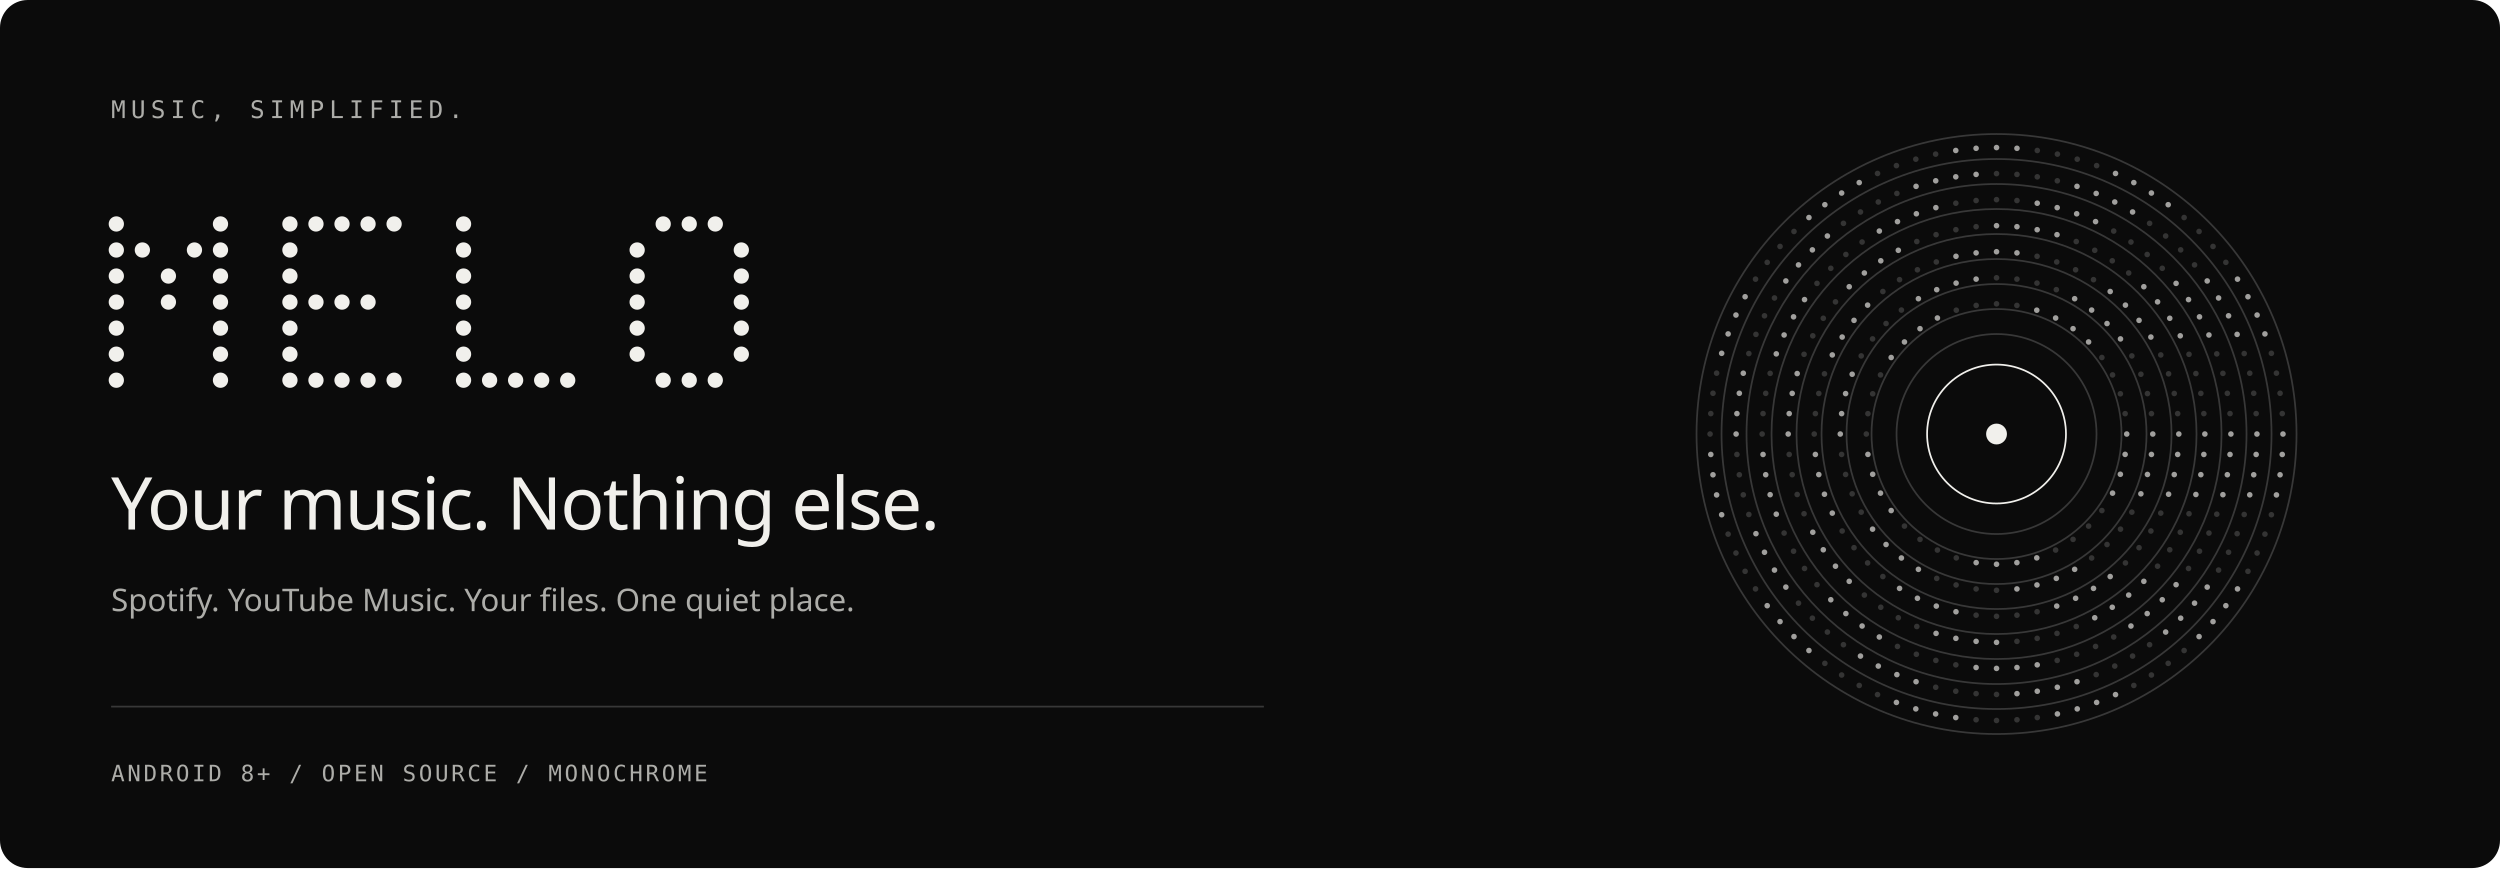
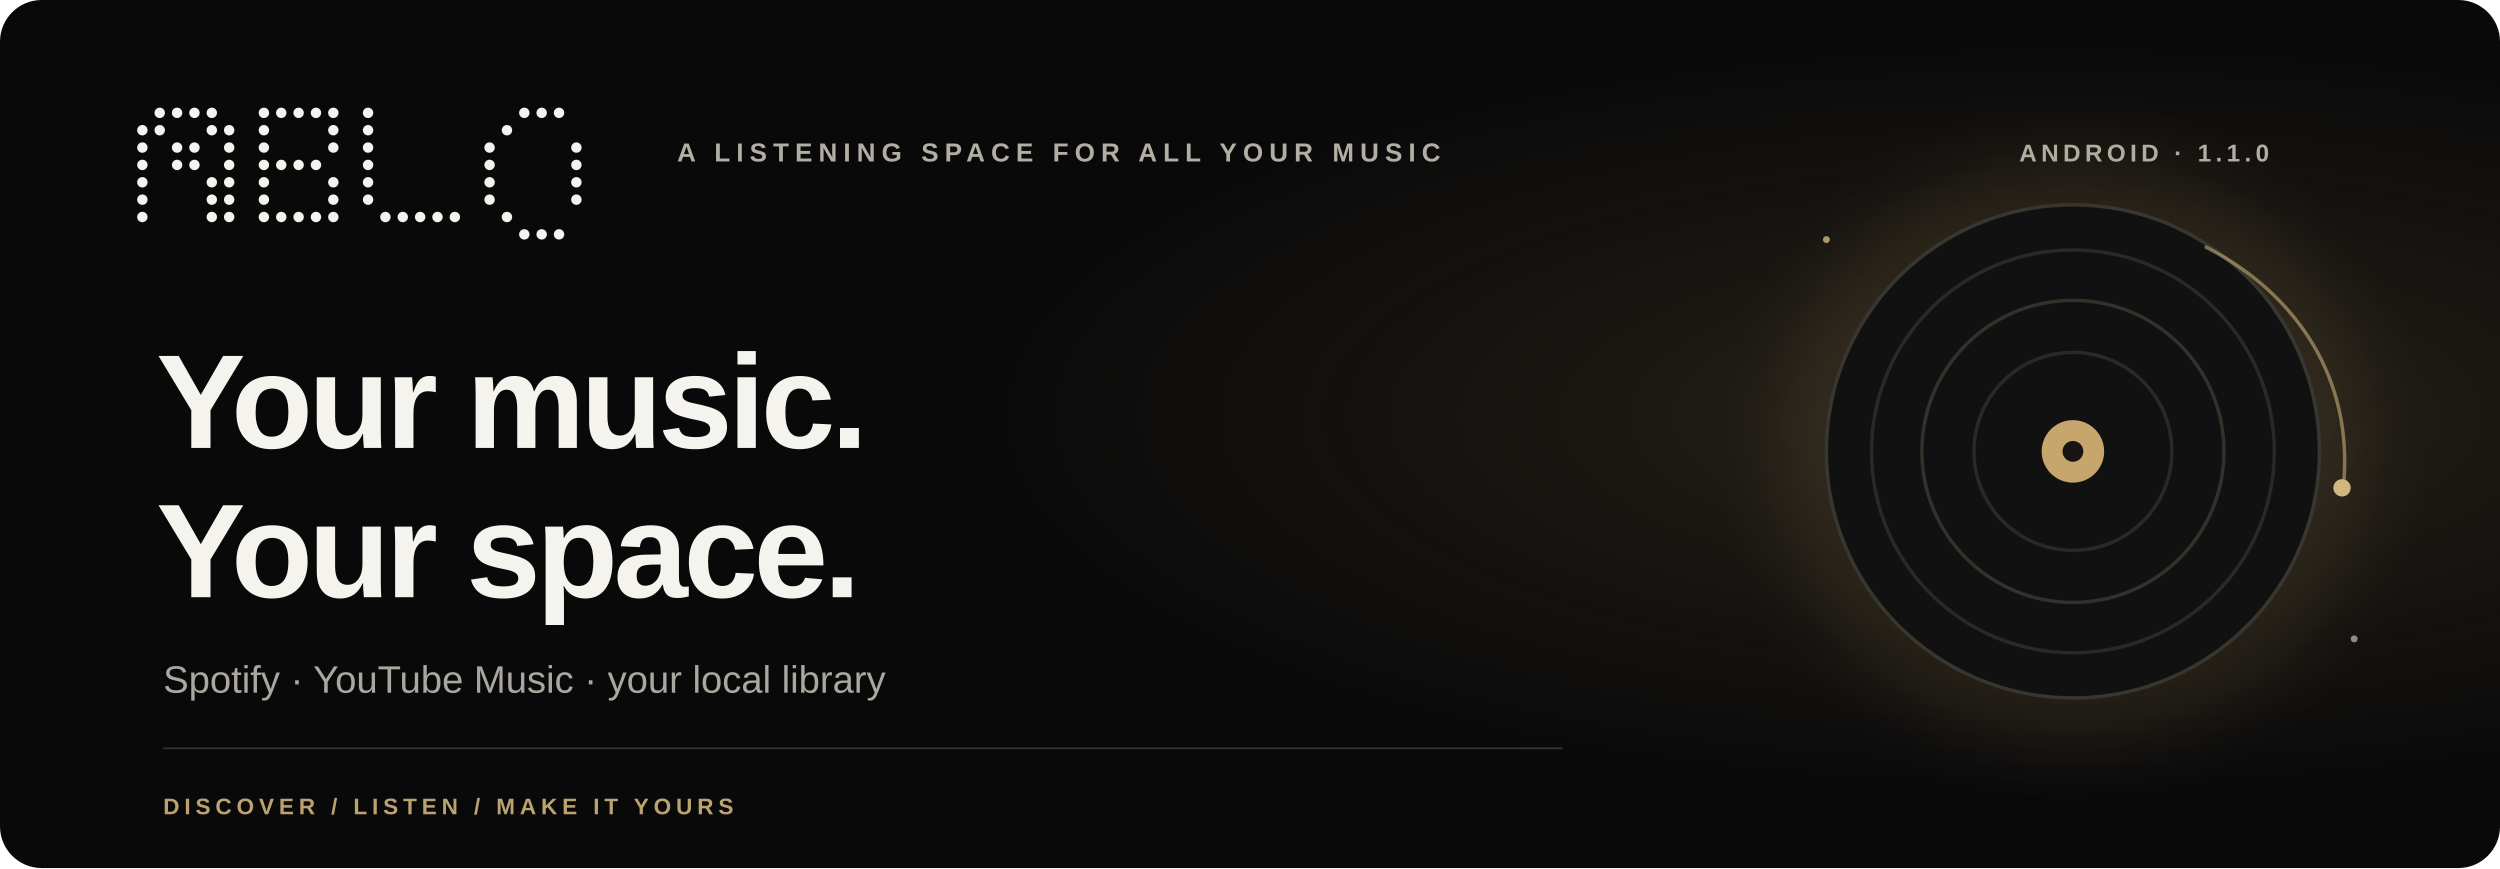
- <svg xmlns="http://www.w3.org/2000/svg" width="1440" height="500" viewBox="0 0 1440 500" role="img" aria-label="Melo. Your music. Nothing else.">
-   <rect width="1440" height="500" rx="16" fill="#0b0b0b" />
-   <text x="64" y="68" font-family="monospace" font-size="14" letter-spacing="3" fill="#adada9">MUSIC, SIMPLIFIED.</text>
-   <text x="64" y="305" font-family="sans-serif" font-size="42" font-weight="300" letter-spacing="-1" fill="#f1f0ec">Your music. Nothing else.</text>
-   <text x="64" y="352" font-family="sans-serif" font-size="18" fill="#adada9">Spotify. YouTube Music. Your files. One quiet place.</text>
-   <path d="M64 407H728" stroke="#383838" />
-   <text x="64" y="450" font-family="monospace" font-size="13" letter-spacing="1.5" fill="#adada9">ANDROID 8+   /   OPEN SOURCE   /   MONOCHROME</text>
-   <circle cx="1150" cy="250" r="57.6" fill="none" stroke="#383838" />
-   <circle cx="1150" cy="250" r="72.0" fill="none" stroke="#383838" />
-   <circle cx="1150" cy="250" r="86.4" fill="none" stroke="#383838" />
-   <circle cx="1150" cy="250" r="100.8" fill="none" stroke="#383838" />
-   <circle cx="1150" cy="250" r="115.2" fill="none" stroke="#383838" />
-   <circle cx="1150" cy="250" r="129.6" fill="none" stroke="#383838" />
-   <circle cx="1150" cy="250" r="144.0" fill="none" stroke="#383838" />
-   <circle cx="1150" cy="250" r="158.4" fill="none" stroke="#383838" />
-   <circle cx="1150" cy="250" r="172.8" fill="none" stroke="#383838" />
-   <circle cx="1225.00" cy="250.00" r="1.62" fill="#f1f0ec" opacity="0.65" />
-   <circle cx="1224.08" cy="261.73" r="1.62" fill="#f1f0ec" opacity="0.65" />
-   <circle cx="1221.33" cy="273.18" r="1.62" fill="#f1f0ec" opacity="0.65" />
-   <circle cx="1216.83" cy="284.05" r="1.62" fill="#f1f0ec" opacity="0.65" />
-   <circle cx="1210.68" cy="294.08" r="1.62" fill="#f1f0ec" opacity="0.18" />
-   <circle cx="1203.03" cy="303.03" r="1.62" fill="#f1f0ec" opacity="0.18" />
-   <circle cx="1194.08" cy="310.68" r="1.62" fill="#f1f0ec" opacity="0.18" />
-   <circle cx="1184.05" cy="316.83" r="1.62" fill="#f1f0ec" opacity="0.18" />
-   <circle cx="1173.18" cy="321.33" r="1.62" fill="#f1f0ec" opacity="0.65" />
-   <circle cx="1161.73" cy="324.08" r="1.62" fill="#f1f0ec" opacity="0.65" />
-   <circle cx="1150.00" cy="325.00" r="1.62" fill="#f1f0ec" opacity="0.65" />
-   <circle cx="1138.27" cy="324.08" r="1.62" fill="#f1f0ec" opacity="0.65" />
-   <circle cx="1126.82" cy="321.33" r="1.62" fill="#f1f0ec" opacity="0.18" />
-   <circle cx="1115.95" cy="316.83" r="1.62" fill="#f1f0ec" opacity="0.18" />
-   <circle cx="1105.92" cy="310.68" r="1.62" fill="#f1f0ec" opacity="0.18" />
-   <circle cx="1096.97" cy="303.03" r="1.62" fill="#f1f0ec" opacity="0.18" />
-   <circle cx="1089.32" cy="294.08" r="1.62" fill="#f1f0ec" opacity="0.65" />
-   <circle cx="1083.17" cy="284.05" r="1.62" fill="#f1f0ec" opacity="0.65" />
-   <circle cx="1078.67" cy="273.18" r="1.62" fill="#f1f0ec" opacity="0.65" />
-   <circle cx="1075.92" cy="261.73" r="1.62" fill="#f1f0ec" opacity="0.65" />
-   <circle cx="1075.00" cy="250.00" r="1.62" fill="#f1f0ec" opacity="0.18" />
-   <circle cx="1075.92" cy="238.27" r="1.62" fill="#f1f0ec" opacity="0.18" />
-   <circle cx="1078.67" cy="226.82" r="1.62" fill="#f1f0ec" opacity="0.18" />
-   <circle cx="1083.17" cy="215.95" r="1.62" fill="#f1f0ec" opacity="0.18" />
-   <circle cx="1089.32" cy="205.92" r="1.62" fill="#f1f0ec" opacity="0.65" />
-   <circle cx="1096.97" cy="196.97" r="1.62" fill="#f1f0ec" opacity="0.65" />
-   <circle cx="1105.92" cy="189.32" r="1.62" fill="#f1f0ec" opacity="0.65" />
-   <circle cx="1115.95" cy="183.17" r="1.62" fill="#f1f0ec" opacity="0.65" />
-   <circle cx="1126.82" cy="178.67" r="1.62" fill="#f1f0ec" opacity="0.18" />
-   <circle cx="1138.27" cy="175.92" r="1.62" fill="#f1f0ec" opacity="0.18" />
-   <circle cx="1150.00" cy="175.00" r="1.62" fill="#f1f0ec" opacity="0.18" />
-   <circle cx="1161.73" cy="175.92" r="1.62" fill="#f1f0ec" opacity="0.18" />
-   <circle cx="1173.18" cy="178.67" r="1.62" fill="#f1f0ec" opacity="0.65" />
-   <circle cx="1184.05" cy="183.17" r="1.62" fill="#f1f0ec" opacity="0.65" />
-   <circle cx="1194.08" cy="189.32" r="1.62" fill="#f1f0ec" opacity="0.65" />
-   <circle cx="1203.03" cy="196.97" r="1.62" fill="#f1f0ec" opacity="0.65" />
-   <circle cx="1210.68" cy="205.92" r="1.62" fill="#f1f0ec" opacity="0.18" />
-   <circle cx="1216.83" cy="215.95" r="1.62" fill="#f1f0ec" opacity="0.18" />
-   <circle cx="1221.33" cy="226.82" r="1.62" fill="#f1f0ec" opacity="0.18" />
-   <circle cx="1224.08" cy="238.27" r="1.62" fill="#f1f0ec" opacity="0.18" />
-   <circle cx="1240.00" cy="250.00" r="1.62" fill="#f1f0ec" opacity="0.65" />
-   <circle cx="1239.23" cy="261.75" r="1.62" fill="#f1f0ec" opacity="0.65" />
-   <circle cx="1236.93" cy="273.29" r="1.62" fill="#f1f0ec" opacity="0.65" />
-   <circle cx="1233.15" cy="284.44" r="1.62" fill="#f1f0ec" opacity="0.65" />
-   <circle cx="1227.94" cy="295.00" r="1.62" fill="#f1f0ec" opacity="0.18" />
-   <circle cx="1221.40" cy="304.79" r="1.62" fill="#f1f0ec" opacity="0.18" />
-   <circle cx="1213.64" cy="313.64" r="1.62" fill="#f1f0ec" opacity="0.18" />
-   <circle cx="1204.79" cy="321.40" r="1.62" fill="#f1f0ec" opacity="0.18" />
-   <circle cx="1195.00" cy="327.94" r="1.62" fill="#f1f0ec" opacity="0.65" />
-   <circle cx="1184.44" cy="333.15" r="1.62" fill="#f1f0ec" opacity="0.65" />
-   <circle cx="1173.29" cy="336.93" r="1.62" fill="#f1f0ec" opacity="0.65" />
-   <circle cx="1161.75" cy="339.23" r="1.62" fill="#f1f0ec" opacity="0.65" />
-   <circle cx="1150.00" cy="340.00" r="1.62" fill="#f1f0ec" opacity="0.18" />
-   <circle cx="1138.25" cy="339.23" r="1.62" fill="#f1f0ec" opacity="0.18" />
-   <circle cx="1126.71" cy="336.93" r="1.62" fill="#f1f0ec" opacity="0.18" />
-   <circle cx="1115.56" cy="333.15" r="1.62" fill="#f1f0ec" opacity="0.18" />
-   <circle cx="1105.00" cy="327.94" r="1.62" fill="#f1f0ec" opacity="0.65" />
-   <circle cx="1095.21" cy="321.40" r="1.62" fill="#f1f0ec" opacity="0.65" />
-   <circle cx="1086.36" cy="313.64" r="1.62" fill="#f1f0ec" opacity="0.65" />
-   <circle cx="1078.60" cy="304.79" r="1.62" fill="#f1f0ec" opacity="0.65" />
-   <circle cx="1072.06" cy="295.00" r="1.62" fill="#f1f0ec" opacity="0.18" />
-   <circle cx="1066.85" cy="284.44" r="1.62" fill="#f1f0ec" opacity="0.18" />
-   <circle cx="1063.07" cy="273.29" r="1.62" fill="#f1f0ec" opacity="0.18" />
-   <circle cx="1060.77" cy="261.75" r="1.62" fill="#f1f0ec" opacity="0.18" />
-   <circle cx="1060.00" cy="250.00" r="1.62" fill="#f1f0ec" opacity="0.65" />
-   <circle cx="1060.77" cy="238.25" r="1.62" fill="#f1f0ec" opacity="0.65" />
-   <circle cx="1063.07" cy="226.71" r="1.62" fill="#f1f0ec" opacity="0.65" />
-   <circle cx="1066.85" cy="215.56" r="1.62" fill="#f1f0ec" opacity="0.65" />
-   <circle cx="1072.06" cy="205.00" r="1.62" fill="#f1f0ec" opacity="0.18" />
-   <circle cx="1078.60" cy="195.21" r="1.62" fill="#f1f0ec" opacity="0.18" />
-   <circle cx="1086.36" cy="186.36" r="1.62" fill="#f1f0ec" opacity="0.18" />
-   <circle cx="1095.21" cy="178.60" r="1.62" fill="#f1f0ec" opacity="0.18" />
-   <circle cx="1105.00" cy="172.06" r="1.62" fill="#f1f0ec" opacity="0.65" />
-   <circle cx="1115.56" cy="166.85" r="1.62" fill="#f1f0ec" opacity="0.65" />
-   <circle cx="1126.71" cy="163.07" r="1.62" fill="#f1f0ec" opacity="0.65" />
-   <circle cx="1138.25" cy="160.77" r="1.62" fill="#f1f0ec" opacity="0.65" />
-   <circle cx="1150.00" cy="160.00" r="1.62" fill="#f1f0ec" opacity="0.18" />
-   <circle cx="1161.75" cy="160.77" r="1.62" fill="#f1f0ec" opacity="0.18" />
-   <circle cx="1173.29" cy="163.07" r="1.62" fill="#f1f0ec" opacity="0.18" />
-   <circle cx="1184.44" cy="166.85" r="1.62" fill="#f1f0ec" opacity="0.18" />
-   <circle cx="1195.00" cy="172.06" r="1.62" fill="#f1f0ec" opacity="0.65" />
-   <circle cx="1204.79" cy="178.60" r="1.62" fill="#f1f0ec" opacity="0.65" />
-   <circle cx="1213.64" cy="186.36" r="1.62" fill="#f1f0ec" opacity="0.65" />
-   <circle cx="1221.40" cy="195.21" r="1.62" fill="#f1f0ec" opacity="0.65" />
-   <circle cx="1227.94" cy="205.00" r="1.62" fill="#f1f0ec" opacity="0.18" />
-   <circle cx="1233.15" cy="215.56" r="1.62" fill="#f1f0ec" opacity="0.18" />
-   <circle cx="1236.93" cy="226.71" r="1.62" fill="#f1f0ec" opacity="0.18" />
-   <circle cx="1239.23" cy="238.25" r="1.62" fill="#f1f0ec" opacity="0.18" />
-   <circle cx="1255.00" cy="250.00" r="1.62" fill="#f1f0ec" opacity="0.65" />
-   <circle cx="1254.34" cy="261.76" r="1.62" fill="#f1f0ec" opacity="0.65" />
-   <circle cx="1252.37" cy="273.36" r="1.62" fill="#f1f0ec" opacity="0.65" />
-   <circle cx="1249.11" cy="284.68" r="1.62" fill="#f1f0ec" opacity="0.65" />
-   <circle cx="1244.60" cy="295.56" r="1.62" fill="#f1f0ec" opacity="0.18" />
-   <circle cx="1238.91" cy="305.86" r="1.62" fill="#f1f0ec" opacity="0.18" />
-   <circle cx="1232.09" cy="315.47" r="1.62" fill="#f1f0ec" opacity="0.18" />
-   <circle cx="1224.25" cy="324.25" r="1.62" fill="#f1f0ec" opacity="0.18" />
-   <circle cx="1215.47" cy="332.09" r="1.62" fill="#f1f0ec" opacity="0.65" />
-   <circle cx="1205.86" cy="338.91" r="1.62" fill="#f1f0ec" opacity="0.65" />
-   <circle cx="1195.56" cy="344.60" r="1.62" fill="#f1f0ec" opacity="0.65" />
-   <circle cx="1184.68" cy="349.11" r="1.62" fill="#f1f0ec" opacity="0.65" />
-   <circle cx="1173.36" cy="352.37" r="1.62" fill="#f1f0ec" opacity="0.18" />
-   <circle cx="1161.76" cy="354.34" r="1.62" fill="#f1f0ec" opacity="0.18" />
-   <circle cx="1150.00" cy="355.00" r="1.62" fill="#f1f0ec" opacity="0.18" />
-   <circle cx="1138.24" cy="354.34" r="1.62" fill="#f1f0ec" opacity="0.18" />
-   <circle cx="1126.64" cy="352.37" r="1.62" fill="#f1f0ec" opacity="0.65" />
-   <circle cx="1115.32" cy="349.11" r="1.62" fill="#f1f0ec" opacity="0.65" />
-   <circle cx="1104.44" cy="344.60" r="1.62" fill="#f1f0ec" opacity="0.65" />
-   <circle cx="1094.14" cy="338.91" r="1.62" fill="#f1f0ec" opacity="0.65" />
-   <circle cx="1084.53" cy="332.09" r="1.62" fill="#f1f0ec" opacity="0.18" />
-   <circle cx="1075.75" cy="324.25" r="1.62" fill="#f1f0ec" opacity="0.18" />
-   <circle cx="1067.91" cy="315.47" r="1.62" fill="#f1f0ec" opacity="0.18" />
-   <circle cx="1061.09" cy="305.86" r="1.62" fill="#f1f0ec" opacity="0.18" />
-   <circle cx="1055.40" cy="295.56" r="1.62" fill="#f1f0ec" opacity="0.65" />
-   <circle cx="1050.89" cy="284.68" r="1.62" fill="#f1f0ec" opacity="0.65" />
-   <circle cx="1047.63" cy="273.36" r="1.62" fill="#f1f0ec" opacity="0.65" />
-   <circle cx="1045.66" cy="261.76" r="1.62" fill="#f1f0ec" opacity="0.65" />
-   <circle cx="1045.00" cy="250.00" r="1.62" fill="#f1f0ec" opacity="0.18" />
-   <circle cx="1045.66" cy="238.24" r="1.62" fill="#f1f0ec" opacity="0.18" />
-   <circle cx="1047.63" cy="226.64" r="1.62" fill="#f1f0ec" opacity="0.18" />
-   <circle cx="1050.89" cy="215.32" r="1.62" fill="#f1f0ec" opacity="0.18" />
-   <circle cx="1055.40" cy="204.44" r="1.62" fill="#f1f0ec" opacity="0.65" />
-   <circle cx="1061.09" cy="194.14" r="1.62" fill="#f1f0ec" opacity="0.65" />
-   <circle cx="1067.91" cy="184.53" r="1.62" fill="#f1f0ec" opacity="0.65" />
-   <circle cx="1075.75" cy="175.75" r="1.62" fill="#f1f0ec" opacity="0.65" />
-   <circle cx="1084.53" cy="167.91" r="1.62" fill="#f1f0ec" opacity="0.18" />
-   <circle cx="1094.14" cy="161.09" r="1.62" fill="#f1f0ec" opacity="0.18" />
-   <circle cx="1104.44" cy="155.40" r="1.62" fill="#f1f0ec" opacity="0.18" />
-   <circle cx="1115.32" cy="150.89" r="1.62" fill="#f1f0ec" opacity="0.18" />
-   <circle cx="1126.64" cy="147.63" r="1.62" fill="#f1f0ec" opacity="0.65" />
-   <circle cx="1138.24" cy="145.66" r="1.62" fill="#f1f0ec" opacity="0.65" />
-   <circle cx="1150.00" cy="145.00" r="1.62" fill="#f1f0ec" opacity="0.65" />
-   <circle cx="1161.76" cy="145.66" r="1.62" fill="#f1f0ec" opacity="0.65" />
-   <circle cx="1173.36" cy="147.63" r="1.62" fill="#f1f0ec" opacity="0.18" />
-   <circle cx="1184.68" cy="150.89" r="1.62" fill="#f1f0ec" opacity="0.18" />
-   <circle cx="1195.56" cy="155.40" r="1.62" fill="#f1f0ec" opacity="0.18" />
-   <circle cx="1205.86" cy="161.09" r="1.62" fill="#f1f0ec" opacity="0.18" />
-   <circle cx="1215.47" cy="167.91" r="1.62" fill="#f1f0ec" opacity="0.65" />
-   <circle cx="1224.25" cy="175.75" r="1.62" fill="#f1f0ec" opacity="0.65" />
-   <circle cx="1232.09" cy="184.53" r="1.62" fill="#f1f0ec" opacity="0.65" />
-   <circle cx="1238.91" cy="194.14" r="1.62" fill="#f1f0ec" opacity="0.65" />
-   <circle cx="1244.60" cy="204.44" r="1.62" fill="#f1f0ec" opacity="0.18" />
-   <circle cx="1249.11" cy="215.32" r="1.62" fill="#f1f0ec" opacity="0.18" />
-   <circle cx="1252.37" cy="226.64" r="1.62" fill="#f1f0ec" opacity="0.18" />
-   <circle cx="1254.34" cy="238.24" r="1.62" fill="#f1f0ec" opacity="0.18" />
-   <circle cx="1270.00" cy="250.00" r="1.62" fill="#f1f0ec" opacity="0.65" />
-   <circle cx="1269.42" cy="261.76" r="1.62" fill="#f1f0ec" opacity="0.65" />
-   <circle cx="1267.69" cy="273.41" r="1.62" fill="#f1f0ec" opacity="0.65" />
-   <circle cx="1264.83" cy="284.83" r="1.62" fill="#f1f0ec" opacity="0.65" />
-   <circle cx="1260.87" cy="295.92" r="1.62" fill="#f1f0ec" opacity="0.18" />
-   <circle cx="1255.83" cy="306.57" r="1.62" fill="#f1f0ec" opacity="0.18" />
-   <circle cx="1249.78" cy="316.67" r="1.62" fill="#f1f0ec" opacity="0.18" />
-   <circle cx="1242.76" cy="326.13" r="1.62" fill="#f1f0ec" opacity="0.18" />
-   <circle cx="1234.85" cy="334.85" r="1.62" fill="#f1f0ec" opacity="0.65" />
-   <circle cx="1226.13" cy="342.76" r="1.62" fill="#f1f0ec" opacity="0.65" />
-   <circle cx="1216.67" cy="349.78" r="1.62" fill="#f1f0ec" opacity="0.65" />
-   <circle cx="1206.57" cy="355.83" r="1.62" fill="#f1f0ec" opacity="0.65" />
-   <circle cx="1195.92" cy="360.87" r="1.62" fill="#f1f0ec" opacity="0.18" />
-   <circle cx="1184.83" cy="364.83" r="1.62" fill="#f1f0ec" opacity="0.18" />
-   <circle cx="1173.41" cy="367.69" r="1.62" fill="#f1f0ec" opacity="0.18" />
-   <circle cx="1161.76" cy="369.42" r="1.62" fill="#f1f0ec" opacity="0.18" />
-   <circle cx="1150.00" cy="370.00" r="1.62" fill="#f1f0ec" opacity="0.65" />
-   <circle cx="1138.24" cy="369.42" r="1.62" fill="#f1f0ec" opacity="0.65" />
-   <circle cx="1126.59" cy="367.69" r="1.62" fill="#f1f0ec" opacity="0.65" />
-   <circle cx="1115.17" cy="364.83" r="1.62" fill="#f1f0ec" opacity="0.65" />
-   <circle cx="1104.08" cy="360.87" r="1.62" fill="#f1f0ec" opacity="0.18" />
-   <circle cx="1093.43" cy="355.83" r="1.62" fill="#f1f0ec" opacity="0.18" />
-   <circle cx="1083.33" cy="349.78" r="1.62" fill="#f1f0ec" opacity="0.18" />
-   <circle cx="1073.87" cy="342.76" r="1.62" fill="#f1f0ec" opacity="0.18" />
-   <circle cx="1065.15" cy="334.85" r="1.62" fill="#f1f0ec" opacity="0.65" />
-   <circle cx="1057.24" cy="326.13" r="1.62" fill="#f1f0ec" opacity="0.65" />
-   <circle cx="1050.22" cy="316.67" r="1.62" fill="#f1f0ec" opacity="0.65" />
-   <circle cx="1044.17" cy="306.57" r="1.62" fill="#f1f0ec" opacity="0.65" />
-   <circle cx="1039.13" cy="295.92" r="1.62" fill="#f1f0ec" opacity="0.18" />
-   <circle cx="1035.17" cy="284.83" r="1.62" fill="#f1f0ec" opacity="0.18" />
-   <circle cx="1032.31" cy="273.41" r="1.62" fill="#f1f0ec" opacity="0.18" />
-   <circle cx="1030.58" cy="261.76" r="1.62" fill="#f1f0ec" opacity="0.18" />
-   <circle cx="1030.00" cy="250.00" r="1.62" fill="#f1f0ec" opacity="0.65" />
-   <circle cx="1030.58" cy="238.24" r="1.62" fill="#f1f0ec" opacity="0.65" />
-   <circle cx="1032.31" cy="226.59" r="1.62" fill="#f1f0ec" opacity="0.65" />
-   <circle cx="1035.17" cy="215.17" r="1.62" fill="#f1f0ec" opacity="0.65" />
-   <circle cx="1039.13" cy="204.08" r="1.62" fill="#f1f0ec" opacity="0.18" />
-   <circle cx="1044.17" cy="193.43" r="1.62" fill="#f1f0ec" opacity="0.18" />
-   <circle cx="1050.22" cy="183.33" r="1.62" fill="#f1f0ec" opacity="0.18" />
-   <circle cx="1057.24" cy="173.87" r="1.62" fill="#f1f0ec" opacity="0.18" />
-   <circle cx="1065.15" cy="165.15" r="1.62" fill="#f1f0ec" opacity="0.65" />
-   <circle cx="1073.87" cy="157.24" r="1.62" fill="#f1f0ec" opacity="0.65" />
-   <circle cx="1083.33" cy="150.22" r="1.62" fill="#f1f0ec" opacity="0.65" />
-   <circle cx="1093.43" cy="144.17" r="1.62" fill="#f1f0ec" opacity="0.65" />
-   <circle cx="1104.08" cy="139.13" r="1.62" fill="#f1f0ec" opacity="0.18" />
-   <circle cx="1115.17" cy="135.17" r="1.62" fill="#f1f0ec" opacity="0.18" />
-   <circle cx="1126.59" cy="132.31" r="1.62" fill="#f1f0ec" opacity="0.18" />
-   <circle cx="1138.24" cy="130.58" r="1.62" fill="#f1f0ec" opacity="0.18" />
-   <circle cx="1150.00" cy="130.00" r="1.62" fill="#f1f0ec" opacity="0.65" />
-   <circle cx="1161.76" cy="130.58" r="1.62" fill="#f1f0ec" opacity="0.65" />
-   <circle cx="1173.41" cy="132.31" r="1.62" fill="#f1f0ec" opacity="0.65" />
-   <circle cx="1184.83" cy="135.17" r="1.62" fill="#f1f0ec" opacity="0.65" />
-   <circle cx="1195.92" cy="139.13" r="1.62" fill="#f1f0ec" opacity="0.18" />
-   <circle cx="1206.57" cy="144.17" r="1.62" fill="#f1f0ec" opacity="0.18" />
-   <circle cx="1216.67" cy="150.22" r="1.62" fill="#f1f0ec" opacity="0.18" />
-   <circle cx="1226.13" cy="157.24" r="1.62" fill="#f1f0ec" opacity="0.18" />
-   <circle cx="1234.85" cy="165.15" r="1.62" fill="#f1f0ec" opacity="0.65" />
-   <circle cx="1242.76" cy="173.87" r="1.62" fill="#f1f0ec" opacity="0.65" />
-   <circle cx="1249.78" cy="183.33" r="1.62" fill="#f1f0ec" opacity="0.65" />
-   <circle cx="1255.83" cy="193.43" r="1.62" fill="#f1f0ec" opacity="0.65" />
-   <circle cx="1260.87" cy="204.08" r="1.62" fill="#f1f0ec" opacity="0.18" />
-   <circle cx="1264.83" cy="215.17" r="1.62" fill="#f1f0ec" opacity="0.18" />
-   <circle cx="1267.69" cy="226.59" r="1.62" fill="#f1f0ec" opacity="0.18" />
-   <circle cx="1269.42" cy="238.24" r="1.62" fill="#f1f0ec" opacity="0.18" />
-   <circle cx="1285.00" cy="250.00" r="1.62" fill="#f1f0ec" opacity="0.65" />
-   <circle cx="1284.49" cy="261.77" r="1.62" fill="#f1f0ec" opacity="0.65" />
-   <circle cx="1282.95" cy="273.44" r="1.62" fill="#f1f0ec" opacity="0.65" />
-   <circle cx="1280.40" cy="284.94" r="1.62" fill="#f1f0ec" opacity="0.65" />
-   <circle cx="1276.86" cy="296.17" r="1.62" fill="#f1f0ec" opacity="0.18" />
-   <circle cx="1272.35" cy="307.05" r="1.62" fill="#f1f0ec" opacity="0.18" />
-   <circle cx="1266.91" cy="317.50" r="1.62" fill="#f1f0ec" opacity="0.18" />
-   <circle cx="1260.59" cy="327.43" r="1.62" fill="#f1f0ec" opacity="0.18" />
-   <circle cx="1253.42" cy="336.78" r="1.62" fill="#f1f0ec" opacity="0.65" />
-   <circle cx="1245.46" cy="345.46" r="1.62" fill="#f1f0ec" opacity="0.65" />
-   <circle cx="1236.78" cy="353.42" r="1.62" fill="#f1f0ec" opacity="0.65" />
-   <circle cx="1227.43" cy="360.59" r="1.62" fill="#f1f0ec" opacity="0.65" />
-   <circle cx="1217.50" cy="366.91" r="1.62" fill="#f1f0ec" opacity="0.18" />
-   <circle cx="1207.05" cy="372.35" r="1.62" fill="#f1f0ec" opacity="0.18" />
-   <circle cx="1196.17" cy="376.86" r="1.62" fill="#f1f0ec" opacity="0.18" />
-   <circle cx="1184.94" cy="380.40" r="1.62" fill="#f1f0ec" opacity="0.18" />
-   <circle cx="1173.44" cy="382.95" r="1.62" fill="#f1f0ec" opacity="0.65" />
-   <circle cx="1161.77" cy="384.49" r="1.62" fill="#f1f0ec" opacity="0.65" />
-   <circle cx="1150.00" cy="385.00" r="1.62" fill="#f1f0ec" opacity="0.65" />
-   <circle cx="1138.23" cy="384.49" r="1.62" fill="#f1f0ec" opacity="0.65" />
-   <circle cx="1126.56" cy="382.95" r="1.62" fill="#f1f0ec" opacity="0.18" />
-   <circle cx="1115.06" cy="380.40" r="1.62" fill="#f1f0ec" opacity="0.18" />
-   <circle cx="1103.83" cy="376.86" r="1.62" fill="#f1f0ec" opacity="0.18" />
-   <circle cx="1092.95" cy="372.35" r="1.62" fill="#f1f0ec" opacity="0.18" />
-   <circle cx="1082.50" cy="366.91" r="1.62" fill="#f1f0ec" opacity="0.65" />
-   <circle cx="1072.57" cy="360.59" r="1.62" fill="#f1f0ec" opacity="0.65" />
-   <circle cx="1063.22" cy="353.42" r="1.62" fill="#f1f0ec" opacity="0.65" />
-   <circle cx="1054.54" cy="345.46" r="1.62" fill="#f1f0ec" opacity="0.65" />
-   <circle cx="1046.58" cy="336.78" r="1.62" fill="#f1f0ec" opacity="0.18" />
-   <circle cx="1039.41" cy="327.43" r="1.62" fill="#f1f0ec" opacity="0.18" />
-   <circle cx="1033.09" cy="317.50" r="1.62" fill="#f1f0ec" opacity="0.18" />
-   <circle cx="1027.65" cy="307.05" r="1.62" fill="#f1f0ec" opacity="0.18" />
-   <circle cx="1023.14" cy="296.17" r="1.62" fill="#f1f0ec" opacity="0.65" />
-   <circle cx="1019.60" cy="284.94" r="1.62" fill="#f1f0ec" opacity="0.65" />
-   <circle cx="1017.05" cy="273.44" r="1.62" fill="#f1f0ec" opacity="0.65" />
-   <circle cx="1015.51" cy="261.77" r="1.62" fill="#f1f0ec" opacity="0.65" />
-   <circle cx="1015.00" cy="250.00" r="1.62" fill="#f1f0ec" opacity="0.18" />
-   <circle cx="1015.51" cy="238.23" r="1.62" fill="#f1f0ec" opacity="0.18" />
-   <circle cx="1017.05" cy="226.56" r="1.62" fill="#f1f0ec" opacity="0.18" />
-   <circle cx="1019.60" cy="215.06" r="1.62" fill="#f1f0ec" opacity="0.18" />
-   <circle cx="1023.14" cy="203.83" r="1.62" fill="#f1f0ec" opacity="0.65" />
-   <circle cx="1027.65" cy="192.95" r="1.62" fill="#f1f0ec" opacity="0.65" />
-   <circle cx="1033.09" cy="182.50" r="1.62" fill="#f1f0ec" opacity="0.65" />
-   <circle cx="1039.41" cy="172.57" r="1.62" fill="#f1f0ec" opacity="0.65" />
-   <circle cx="1046.58" cy="163.22" r="1.62" fill="#f1f0ec" opacity="0.18" />
-   <circle cx="1054.54" cy="154.54" r="1.62" fill="#f1f0ec" opacity="0.18" />
-   <circle cx="1063.22" cy="146.58" r="1.62" fill="#f1f0ec" opacity="0.18" />
-   <circle cx="1072.57" cy="139.41" r="1.62" fill="#f1f0ec" opacity="0.18" />
-   <circle cx="1082.50" cy="133.09" r="1.62" fill="#f1f0ec" opacity="0.65" />
-   <circle cx="1092.95" cy="127.65" r="1.62" fill="#f1f0ec" opacity="0.65" />
-   <circle cx="1103.83" cy="123.14" r="1.62" fill="#f1f0ec" opacity="0.65" />
-   <circle cx="1115.06" cy="119.60" r="1.62" fill="#f1f0ec" opacity="0.65" />
-   <circle cx="1126.56" cy="117.05" r="1.62" fill="#f1f0ec" opacity="0.18" />
-   <circle cx="1138.23" cy="115.51" r="1.62" fill="#f1f0ec" opacity="0.18" />
-   <circle cx="1150.00" cy="115.00" r="1.62" fill="#f1f0ec" opacity="0.18" />
-   <circle cx="1161.77" cy="115.51" r="1.62" fill="#f1f0ec" opacity="0.18" />
-   <circle cx="1173.44" cy="117.05" r="1.62" fill="#f1f0ec" opacity="0.65" />
-   <circle cx="1184.94" cy="119.60" r="1.62" fill="#f1f0ec" opacity="0.65" />
-   <circle cx="1196.17" cy="123.14" r="1.62" fill="#f1f0ec" opacity="0.65" />
-   <circle cx="1207.05" cy="127.65" r="1.62" fill="#f1f0ec" opacity="0.65" />
-   <circle cx="1217.50" cy="133.09" r="1.62" fill="#f1f0ec" opacity="0.18" />
-   <circle cx="1227.43" cy="139.41" r="1.62" fill="#f1f0ec" opacity="0.18" />
-   <circle cx="1236.78" cy="146.58" r="1.62" fill="#f1f0ec" opacity="0.18" />
-   <circle cx="1245.46" cy="154.54" r="1.62" fill="#f1f0ec" opacity="0.18" />
-   <circle cx="1253.42" cy="163.22" r="1.62" fill="#f1f0ec" opacity="0.65" />
-   <circle cx="1260.59" cy="172.57" r="1.62" fill="#f1f0ec" opacity="0.65" />
-   <circle cx="1266.91" cy="182.50" r="1.62" fill="#f1f0ec" opacity="0.65" />
-   <circle cx="1272.35" cy="192.95" r="1.62" fill="#f1f0ec" opacity="0.65" />
-   <circle cx="1276.86" cy="203.83" r="1.62" fill="#f1f0ec" opacity="0.18" />
-   <circle cx="1280.40" cy="215.06" r="1.62" fill="#f1f0ec" opacity="0.18" />
-   <circle cx="1282.95" cy="226.56" r="1.62" fill="#f1f0ec" opacity="0.18" />
-   <circle cx="1284.49" cy="238.23" r="1.62" fill="#f1f0ec" opacity="0.18" />
-   <circle cx="1300.00" cy="250.00" r="1.62" fill="#f1f0ec" opacity="0.65" />
-   <circle cx="1299.54" cy="261.77" r="1.62" fill="#f1f0ec" opacity="0.65" />
-   <circle cx="1298.15" cy="273.47" r="1.62" fill="#f1f0ec" opacity="0.65" />
-   <circle cx="1295.86" cy="285.02" r="1.62" fill="#f1f0ec" opacity="0.65" />
-   <circle cx="1292.66" cy="296.35" r="1.62" fill="#f1f0ec" opacity="0.18" />
-   <circle cx="1288.58" cy="307.40" r="1.62" fill="#f1f0ec" opacity="0.18" />
-   <circle cx="1283.65" cy="318.10" r="1.62" fill="#f1f0ec" opacity="0.18" />
-   <circle cx="1277.90" cy="328.37" r="1.62" fill="#f1f0ec" opacity="0.18" />
-   <circle cx="1271.35" cy="338.17" r="1.62" fill="#f1f0ec" opacity="0.65" />
-   <circle cx="1264.06" cy="347.42" r="1.62" fill="#f1f0ec" opacity="0.65" />
-   <circle cx="1256.07" cy="356.07" r="1.62" fill="#f1f0ec" opacity="0.65" />
-   <circle cx="1247.42" cy="364.06" r="1.62" fill="#f1f0ec" opacity="0.65" />
-   <circle cx="1238.17" cy="371.35" r="1.62" fill="#f1f0ec" opacity="0.18" />
-   <circle cx="1228.37" cy="377.90" r="1.62" fill="#f1f0ec" opacity="0.18" />
-   <circle cx="1218.10" cy="383.65" r="1.62" fill="#f1f0ec" opacity="0.18" />
-   <circle cx="1207.40" cy="388.58" r="1.62" fill="#f1f0ec" opacity="0.18" />
-   <circle cx="1196.35" cy="392.66" r="1.62" fill="#f1f0ec" opacity="0.65" />
-   <circle cx="1185.02" cy="395.86" r="1.62" fill="#f1f0ec" opacity="0.65" />
-   <circle cx="1173.47" cy="398.15" r="1.62" fill="#f1f0ec" opacity="0.65" />
-   <circle cx="1161.77" cy="399.54" r="1.62" fill="#f1f0ec" opacity="0.65" />
-   <circle cx="1150.00" cy="400.00" r="1.62" fill="#f1f0ec" opacity="0.18" />
-   <circle cx="1138.23" cy="399.54" r="1.62" fill="#f1f0ec" opacity="0.18" />
-   <circle cx="1126.53" cy="398.15" r="1.62" fill="#f1f0ec" opacity="0.18" />
-   <circle cx="1114.98" cy="395.86" r="1.62" fill="#f1f0ec" opacity="0.18" />
-   <circle cx="1103.65" cy="392.66" r="1.62" fill="#f1f0ec" opacity="0.65" />
-   <circle cx="1092.60" cy="388.58" r="1.62" fill="#f1f0ec" opacity="0.65" />
-   <circle cx="1081.90" cy="383.65" r="1.62" fill="#f1f0ec" opacity="0.65" />
-   <circle cx="1071.63" cy="377.90" r="1.62" fill="#f1f0ec" opacity="0.65" />
-   <circle cx="1061.83" cy="371.35" r="1.62" fill="#f1f0ec" opacity="0.18" />
-   <circle cx="1052.58" cy="364.06" r="1.62" fill="#f1f0ec" opacity="0.18" />
-   <circle cx="1043.93" cy="356.07" r="1.62" fill="#f1f0ec" opacity="0.18" />
-   <circle cx="1035.94" cy="347.42" r="1.62" fill="#f1f0ec" opacity="0.18" />
-   <circle cx="1028.65" cy="338.17" r="1.62" fill="#f1f0ec" opacity="0.65" />
-   <circle cx="1022.10" cy="328.37" r="1.62" fill="#f1f0ec" opacity="0.65" />
-   <circle cx="1016.35" cy="318.10" r="1.62" fill="#f1f0ec" opacity="0.65" />
-   <circle cx="1011.42" cy="307.40" r="1.62" fill="#f1f0ec" opacity="0.65" />
-   <circle cx="1007.34" cy="296.35" r="1.62" fill="#f1f0ec" opacity="0.18" />
-   <circle cx="1004.14" cy="285.02" r="1.62" fill="#f1f0ec" opacity="0.18" />
-   <circle cx="1001.85" cy="273.47" r="1.62" fill="#f1f0ec" opacity="0.18" />
-   <circle cx="1000.46" cy="261.77" r="1.62" fill="#f1f0ec" opacity="0.18" />
-   <circle cx="1000.00" cy="250.00" r="1.62" fill="#f1f0ec" opacity="0.65" />
-   <circle cx="1000.46" cy="238.23" r="1.62" fill="#f1f0ec" opacity="0.65" />
-   <circle cx="1001.85" cy="226.53" r="1.62" fill="#f1f0ec" opacity="0.65" />
-   <circle cx="1004.14" cy="214.98" r="1.62" fill="#f1f0ec" opacity="0.65" />
-   <circle cx="1007.34" cy="203.65" r="1.62" fill="#f1f0ec" opacity="0.18" />
-   <circle cx="1011.42" cy="192.60" r="1.62" fill="#f1f0ec" opacity="0.18" />
-   <circle cx="1016.35" cy="181.90" r="1.62" fill="#f1f0ec" opacity="0.18" />
-   <circle cx="1022.10" cy="171.63" r="1.62" fill="#f1f0ec" opacity="0.18" />
-   <circle cx="1028.65" cy="161.83" r="1.62" fill="#f1f0ec" opacity="0.65" />
-   <circle cx="1035.94" cy="152.58" r="1.62" fill="#f1f0ec" opacity="0.65" />
-   <circle cx="1043.93" cy="143.93" r="1.62" fill="#f1f0ec" opacity="0.65" />
-   <circle cx="1052.58" cy="135.94" r="1.62" fill="#f1f0ec" opacity="0.65" />
-   <circle cx="1061.83" cy="128.65" r="1.62" fill="#f1f0ec" opacity="0.18" />
-   <circle cx="1071.63" cy="122.10" r="1.62" fill="#f1f0ec" opacity="0.18" />
-   <circle cx="1081.90" cy="116.35" r="1.62" fill="#f1f0ec" opacity="0.18" />
-   <circle cx="1092.60" cy="111.42" r="1.62" fill="#f1f0ec" opacity="0.18" />
-   <circle cx="1103.65" cy="107.34" r="1.62" fill="#f1f0ec" opacity="0.65" />
-   <circle cx="1114.98" cy="104.14" r="1.62" fill="#f1f0ec" opacity="0.65" />
-   <circle cx="1126.53" cy="101.85" r="1.62" fill="#f1f0ec" opacity="0.65" />
-   <circle cx="1138.23" cy="100.46" r="1.62" fill="#f1f0ec" opacity="0.65" />
-   <circle cx="1150.00" cy="100.00" r="1.62" fill="#f1f0ec" opacity="0.18" />
-   <circle cx="1161.77" cy="100.46" r="1.62" fill="#f1f0ec" opacity="0.18" />
-   <circle cx="1173.47" cy="101.85" r="1.62" fill="#f1f0ec" opacity="0.18" />
-   <circle cx="1185.02" cy="104.14" r="1.62" fill="#f1f0ec" opacity="0.18" />
-   <circle cx="1196.35" cy="107.34" r="1.62" fill="#f1f0ec" opacity="0.65" />
-   <circle cx="1207.40" cy="111.42" r="1.62" fill="#f1f0ec" opacity="0.65" />
-   <circle cx="1218.10" cy="116.35" r="1.62" fill="#f1f0ec" opacity="0.65" />
-   <circle cx="1228.37" cy="122.10" r="1.62" fill="#f1f0ec" opacity="0.65" />
-   <circle cx="1238.17" cy="128.65" r="1.62" fill="#f1f0ec" opacity="0.18" />
-   <circle cx="1247.42" cy="135.94" r="1.62" fill="#f1f0ec" opacity="0.18" />
-   <circle cx="1256.07" cy="143.93" r="1.62" fill="#f1f0ec" opacity="0.18" />
-   <circle cx="1264.06" cy="152.58" r="1.62" fill="#f1f0ec" opacity="0.18" />
-   <circle cx="1271.35" cy="161.83" r="1.62" fill="#f1f0ec" opacity="0.65" />
-   <circle cx="1277.90" cy="171.63" r="1.62" fill="#f1f0ec" opacity="0.65" />
-   <circle cx="1283.65" cy="181.90" r="1.62" fill="#f1f0ec" opacity="0.65" />
-   <circle cx="1288.58" cy="192.60" r="1.62" fill="#f1f0ec" opacity="0.65" />
-   <circle cx="1292.66" cy="203.65" r="1.62" fill="#f1f0ec" opacity="0.18" />
-   <circle cx="1295.86" cy="214.98" r="1.62" fill="#f1f0ec" opacity="0.18" />
-   <circle cx="1298.15" cy="226.53" r="1.62" fill="#f1f0ec" opacity="0.18" />
-   <circle cx="1299.54" cy="238.23" r="1.62" fill="#f1f0ec" opacity="0.18" />
-   <circle cx="1315.00" cy="250.00" r="1.62" fill="#f1f0ec" opacity="0.65" />
-   <circle cx="1314.58" cy="261.77" r="1.62" fill="#f1f0ec" opacity="0.65" />
-   <circle cx="1313.32" cy="273.48" r="1.62" fill="#f1f0ec" opacity="0.65" />
-   <circle cx="1311.23" cy="285.07" r="1.62" fill="#f1f0ec" opacity="0.65" />
-   <circle cx="1308.32" cy="296.49" r="1.62" fill="#f1f0ec" opacity="0.18" />
-   <circle cx="1304.60" cy="307.66" r="1.62" fill="#f1f0ec" opacity="0.18" />
-   <circle cx="1300.09" cy="318.54" r="1.62" fill="#f1f0ec" opacity="0.18" />
-   <circle cx="1294.82" cy="329.08" r="1.62" fill="#f1f0ec" opacity="0.18" />
-   <circle cx="1288.81" cy="339.21" r="1.62" fill="#f1f0ec" opacity="0.65" />
-   <circle cx="1282.09" cy="348.88" r="1.62" fill="#f1f0ec" opacity="0.65" />
-   <circle cx="1274.70" cy="358.05" r="1.62" fill="#f1f0ec" opacity="0.65" />
-   <circle cx="1266.67" cy="366.67" r="1.62" fill="#f1f0ec" opacity="0.65" />
-   <circle cx="1258.05" cy="374.70" r="1.62" fill="#f1f0ec" opacity="0.18" />
-   <circle cx="1248.88" cy="382.09" r="1.62" fill="#f1f0ec" opacity="0.18" />
-   <circle cx="1239.21" cy="388.81" r="1.62" fill="#f1f0ec" opacity="0.18" />
-   <circle cx="1229.08" cy="394.82" r="1.62" fill="#f1f0ec" opacity="0.18" />
-   <circle cx="1218.54" cy="400.09" r="1.62" fill="#f1f0ec" opacity="0.65" />
-   <circle cx="1207.66" cy="404.60" r="1.62" fill="#f1f0ec" opacity="0.65" />
-   <circle cx="1196.49" cy="408.32" r="1.62" fill="#f1f0ec" opacity="0.65" />
-   <circle cx="1185.07" cy="411.23" r="1.62" fill="#f1f0ec" opacity="0.65" />
-   <circle cx="1173.48" cy="413.32" r="1.62" fill="#f1f0ec" opacity="0.18" />
-   <circle cx="1161.77" cy="414.58" r="1.62" fill="#f1f0ec" opacity="0.18" />
-   <circle cx="1150.00" cy="415.00" r="1.62" fill="#f1f0ec" opacity="0.18" />
-   <circle cx="1138.23" cy="414.58" r="1.62" fill="#f1f0ec" opacity="0.18" />
-   <circle cx="1126.52" cy="413.32" r="1.62" fill="#f1f0ec" opacity="0.65" />
-   <circle cx="1114.93" cy="411.23" r="1.62" fill="#f1f0ec" opacity="0.65" />
-   <circle cx="1103.51" cy="408.32" r="1.62" fill="#f1f0ec" opacity="0.65" />
-   <circle cx="1092.34" cy="404.60" r="1.62" fill="#f1f0ec" opacity="0.65" />
-   <circle cx="1081.46" cy="400.09" r="1.62" fill="#f1f0ec" opacity="0.18" />
-   <circle cx="1070.92" cy="394.82" r="1.62" fill="#f1f0ec" opacity="0.18" />
-   <circle cx="1060.79" cy="388.81" r="1.62" fill="#f1f0ec" opacity="0.18" />
-   <circle cx="1051.12" cy="382.09" r="1.62" fill="#f1f0ec" opacity="0.18" />
-   <circle cx="1041.95" cy="374.70" r="1.62" fill="#f1f0ec" opacity="0.65" />
-   <circle cx="1033.33" cy="366.67" r="1.62" fill="#f1f0ec" opacity="0.65" />
-   <circle cx="1025.30" cy="358.05" r="1.62" fill="#f1f0ec" opacity="0.65" />
-   <circle cx="1017.91" cy="348.88" r="1.62" fill="#f1f0ec" opacity="0.65" />
-   <circle cx="1011.19" cy="339.21" r="1.62" fill="#f1f0ec" opacity="0.18" />
-   <circle cx="1005.18" cy="329.08" r="1.62" fill="#f1f0ec" opacity="0.18" />
-   <circle cx="999.91" cy="318.54" r="1.62" fill="#f1f0ec" opacity="0.18" />
-   <circle cx="995.40" cy="307.66" r="1.62" fill="#f1f0ec" opacity="0.18" />
-   <circle cx="991.68" cy="296.49" r="1.62" fill="#f1f0ec" opacity="0.65" />
-   <circle cx="988.77" cy="285.07" r="1.62" fill="#f1f0ec" opacity="0.65" />
-   <circle cx="986.68" cy="273.48" r="1.62" fill="#f1f0ec" opacity="0.65" />
-   <circle cx="985.42" cy="261.77" r="1.62" fill="#f1f0ec" opacity="0.65" />
-   <circle cx="985.00" cy="250.00" r="1.62" fill="#f1f0ec" opacity="0.18" />
-   <circle cx="985.42" cy="238.23" r="1.62" fill="#f1f0ec" opacity="0.18" />
-   <circle cx="986.68" cy="226.52" r="1.62" fill="#f1f0ec" opacity="0.18" />
-   <circle cx="988.77" cy="214.93" r="1.62" fill="#f1f0ec" opacity="0.18" />
-   <circle cx="991.68" cy="203.51" r="1.62" fill="#f1f0ec" opacity="0.65" />
-   <circle cx="995.40" cy="192.34" r="1.62" fill="#f1f0ec" opacity="0.65" />
-   <circle cx="999.91" cy="181.46" r="1.62" fill="#f1f0ec" opacity="0.65" />
-   <circle cx="1005.18" cy="170.92" r="1.62" fill="#f1f0ec" opacity="0.65" />
-   <circle cx="1011.19" cy="160.79" r="1.62" fill="#f1f0ec" opacity="0.18" />
-   <circle cx="1017.91" cy="151.12" r="1.62" fill="#f1f0ec" opacity="0.18" />
-   <circle cx="1025.30" cy="141.95" r="1.62" fill="#f1f0ec" opacity="0.18" />
-   <circle cx="1033.33" cy="133.33" r="1.62" fill="#f1f0ec" opacity="0.18" />
-   <circle cx="1041.95" cy="125.30" r="1.62" fill="#f1f0ec" opacity="0.65" />
-   <circle cx="1051.12" cy="117.91" r="1.62" fill="#f1f0ec" opacity="0.65" />
-   <circle cx="1060.79" cy="111.19" r="1.62" fill="#f1f0ec" opacity="0.65" />
-   <circle cx="1070.92" cy="105.18" r="1.62" fill="#f1f0ec" opacity="0.65" />
-   <circle cx="1081.46" cy="99.91" r="1.62" fill="#f1f0ec" opacity="0.18" />
-   <circle cx="1092.34" cy="95.40" r="1.62" fill="#f1f0ec" opacity="0.18" />
-   <circle cx="1103.51" cy="91.68" r="1.62" fill="#f1f0ec" opacity="0.18" />
-   <circle cx="1114.93" cy="88.77" r="1.62" fill="#f1f0ec" opacity="0.18" />
-   <circle cx="1126.52" cy="86.68" r="1.62" fill="#f1f0ec" opacity="0.65" />
-   <circle cx="1138.23" cy="85.42" r="1.62" fill="#f1f0ec" opacity="0.65" />
-   <circle cx="1150.00" cy="85.00" r="1.62" fill="#f1f0ec" opacity="0.65" />
-   <circle cx="1161.77" cy="85.42" r="1.62" fill="#f1f0ec" opacity="0.65" />
-   <circle cx="1173.48" cy="86.68" r="1.62" fill="#f1f0ec" opacity="0.18" />
-   <circle cx="1185.07" cy="88.77" r="1.62" fill="#f1f0ec" opacity="0.18" />
-   <circle cx="1196.49" cy="91.68" r="1.62" fill="#f1f0ec" opacity="0.18" />
-   <circle cx="1207.66" cy="95.40" r="1.62" fill="#f1f0ec" opacity="0.18" />
-   <circle cx="1218.54" cy="99.91" r="1.62" fill="#f1f0ec" opacity="0.65" />
-   <circle cx="1229.08" cy="105.18" r="1.62" fill="#f1f0ec" opacity="0.65" />
-   <circle cx="1239.21" cy="111.19" r="1.62" fill="#f1f0ec" opacity="0.65" />
-   <circle cx="1248.88" cy="117.91" r="1.62" fill="#f1f0ec" opacity="0.65" />
-   <circle cx="1258.05" cy="125.30" r="1.62" fill="#f1f0ec" opacity="0.18" />
-   <circle cx="1266.67" cy="133.33" r="1.62" fill="#f1f0ec" opacity="0.18" />
-   <circle cx="1274.70" cy="141.95" r="1.62" fill="#f1f0ec" opacity="0.18" />
-   <circle cx="1282.09" cy="151.12" r="1.62" fill="#f1f0ec" opacity="0.18" />
-   <circle cx="1288.81" cy="160.79" r="1.62" fill="#f1f0ec" opacity="0.65" />
-   <circle cx="1294.82" cy="170.92" r="1.62" fill="#f1f0ec" opacity="0.65" />
-   <circle cx="1300.09" cy="181.46" r="1.62" fill="#f1f0ec" opacity="0.65" />
-   <circle cx="1304.60" cy="192.34" r="1.62" fill="#f1f0ec" opacity="0.65" />
-   <circle cx="1308.32" cy="203.51" r="1.62" fill="#f1f0ec" opacity="0.18" />
-   <circle cx="1311.23" cy="214.93" r="1.62" fill="#f1f0ec" opacity="0.18" />
-   <circle cx="1313.32" cy="226.52" r="1.62" fill="#f1f0ec" opacity="0.18" />
-   <circle cx="1314.58" cy="238.23" r="1.62" fill="#f1f0ec" opacity="0.18" />
-   <circle cx="1150" cy="250" r="40" fill="none" stroke="#f1f0ec" />
-   <circle cx="1150" cy="250" r="6" fill="#f1f0ec" />
-   <circle cx="67" cy="129" r="4.4" fill="#f1f0ec" />
-   <circle cx="127" cy="129" r="4.4" fill="#f1f0ec" />
-   <circle cx="67" cy="144" r="4.4" fill="#f1f0ec" />
-   <circle cx="82" cy="144" r="4.4" fill="#f1f0ec" />
-   <circle cx="112" cy="144" r="4.4" fill="#f1f0ec" />
-   <circle cx="127" cy="144" r="4.4" fill="#f1f0ec" />
-   <circle cx="67" cy="159" r="4.4" fill="#f1f0ec" />
-   <circle cx="97" cy="159" r="4.4" fill="#f1f0ec" />
-   <circle cx="127" cy="159" r="4.4" fill="#f1f0ec" />
-   <circle cx="67" cy="174" r="4.4" fill="#f1f0ec" />
-   <circle cx="97" cy="174" r="4.4" fill="#f1f0ec" />
-   <circle cx="127" cy="174" r="4.4" fill="#f1f0ec" />
-   <circle cx="67" cy="189" r="4.4" fill="#f1f0ec" />
-   <circle cx="127" cy="189" r="4.4" fill="#f1f0ec" />
-   <circle cx="67" cy="204" r="4.4" fill="#f1f0ec" />
-   <circle cx="127" cy="204" r="4.4" fill="#f1f0ec" />
-   <circle cx="67" cy="219" r="4.4" fill="#f1f0ec" />
-   <circle cx="127" cy="219" r="4.4" fill="#f1f0ec" />
-   <circle cx="167" cy="129" r="4.4" fill="#f1f0ec" />
-   <circle cx="182" cy="129" r="4.4" fill="#f1f0ec" />
-   <circle cx="197" cy="129" r="4.4" fill="#f1f0ec" />
-   <circle cx="212" cy="129" r="4.4" fill="#f1f0ec" />
-   <circle cx="227" cy="129" r="4.4" fill="#f1f0ec" />
-   <circle cx="167" cy="144" r="4.4" fill="#f1f0ec" />
-   <circle cx="167" cy="159" r="4.4" fill="#f1f0ec" />
-   <circle cx="167" cy="174" r="4.4" fill="#f1f0ec" />
-   <circle cx="182" cy="174" r="4.4" fill="#f1f0ec" />
-   <circle cx="197" cy="174" r="4.4" fill="#f1f0ec" />
-   <circle cx="212" cy="174" r="4.4" fill="#f1f0ec" />
-   <circle cx="167" cy="189" r="4.4" fill="#f1f0ec" />
-   <circle cx="167" cy="204" r="4.4" fill="#f1f0ec" />
-   <circle cx="167" cy="219" r="4.4" fill="#f1f0ec" />
-   <circle cx="182" cy="219" r="4.4" fill="#f1f0ec" />
-   <circle cx="197" cy="219" r="4.4" fill="#f1f0ec" />
-   <circle cx="212" cy="219" r="4.4" fill="#f1f0ec" />
-   <circle cx="227" cy="219" r="4.4" fill="#f1f0ec" />
-   <circle cx="267" cy="129" r="4.4" fill="#f1f0ec" />
-   <circle cx="267" cy="144" r="4.4" fill="#f1f0ec" />
-   <circle cx="267" cy="159" r="4.4" fill="#f1f0ec" />
-   <circle cx="267" cy="174" r="4.4" fill="#f1f0ec" />
-   <circle cx="267" cy="189" r="4.4" fill="#f1f0ec" />
-   <circle cx="267" cy="204" r="4.4" fill="#f1f0ec" />
-   <circle cx="267" cy="219" r="4.4" fill="#f1f0ec" />
-   <circle cx="282" cy="219" r="4.4" fill="#f1f0ec" />
-   <circle cx="297" cy="219" r="4.4" fill="#f1f0ec" />
-   <circle cx="312" cy="219" r="4.4" fill="#f1f0ec" />
-   <circle cx="327" cy="219" r="4.4" fill="#f1f0ec" />
-   <circle cx="382" cy="129" r="4.4" fill="#f1f0ec" />
-   <circle cx="397" cy="129" r="4.4" fill="#f1f0ec" />
-   <circle cx="412" cy="129" r="4.4" fill="#f1f0ec" />
-   <circle cx="367" cy="144" r="4.4" fill="#f1f0ec" />
-   <circle cx="427" cy="144" r="4.4" fill="#f1f0ec" />
-   <circle cx="367" cy="159" r="4.4" fill="#f1f0ec" />
-   <circle cx="427" cy="159" r="4.4" fill="#f1f0ec" />
-   <circle cx="367" cy="174" r="4.4" fill="#f1f0ec" />
-   <circle cx="427" cy="174" r="4.4" fill="#f1f0ec" />
-   <circle cx="367" cy="189" r="4.4" fill="#f1f0ec" />
-   <circle cx="427" cy="189" r="4.4" fill="#f1f0ec" />
-   <circle cx="367" cy="204" r="4.4" fill="#f1f0ec" />
-   <circle cx="427" cy="204" r="4.4" fill="#f1f0ec" />
-   <circle cx="382" cy="219" r="4.4" fill="#f1f0ec" />
-   <circle cx="397" cy="219" r="4.4" fill="#f1f0ec" />
-   <circle cx="412" cy="219" r="4.4" fill="#f1f0ec" />
+ <svg xmlns="http://www.w3.org/2000/svg" width="1440" height="500" viewBox="0 0 1440 500" role="img" aria-label="Melo. Your music. Your space.">
+   <defs>
+     <radialGradient id="warmth" cx="82%" cy="48%" r="44%">
+       <stop offset="0" stop-color="#b99a62" stop-opacity=".17" />
+       <stop offset="1" stop-color="#b99a62" stop-opacity="0" />
+     </radialGradient>
+     <filter id="soft" x="-50%" y="-50%" width="200%" height="200%">
+       <feGaussianBlur stdDeviation="18" />
+     </filter>
+   </defs>
+   <rect width="1440" height="500" rx="24" fill="#09090a" />
+   <rect width="1440" height="500" rx="24" fill="url(#warmth)" />
+   <g fill="#f5f3ed">
+     <circle cx="92" cy="65" r="3" />
+     <circle cx="102" cy="65" r="3" />
+     <circle cx="112" cy="65" r="3" />
+     <circle cx="122" cy="65" r="3" />
+     <circle cx="82" cy="75" r="3" />
+     <circle cx="92" cy="75" r="3" />
+     <circle cx="122" cy="75" r="3" />
+     <circle cx="132" cy="75" r="3" />
+     <circle cx="82" cy="85" r="3" />
+     <circle cx="102" cy="85" r="3" />
+     <circle cx="112" cy="85" r="3" />
+     <circle cx="132" cy="85" r="3" />
+     <circle cx="82" cy="95" r="3" />
+     <circle cx="102" cy="95" r="3" />
+     <circle cx="112" cy="95" r="3" />
+     <circle cx="132" cy="95" r="3" />
+     <circle cx="82" cy="105" r="3" />
+     <circle cx="122" cy="105" r="3" />
+     <circle cx="132" cy="105" r="3" />
+     <circle cx="82" cy="115" r="3" />
+     <circle cx="122" cy="115" r="3" />
+     <circle cx="132" cy="115" r="3" />
+     <circle cx="82" cy="125" r="3" />
+     <circle cx="122" cy="125" r="3" />
+     <circle cx="132" cy="125" r="3" />
+     <circle cx="152" cy="65" r="3" />
+     <circle cx="162" cy="65" r="3" />
+     <circle cx="172" cy="65" r="3" />
+     <circle cx="182" cy="65" r="3" />
+     <circle cx="192" cy="65" r="3" />
+     <circle cx="152" cy="75" r="3" />
+     <circle cx="192" cy="75" r="3" />
+     <circle cx="152" cy="85" r="3" />
+     <circle cx="192" cy="85" r="3" />
+     <circle cx="152" cy="95" r="3" />
+     <circle cx="162" cy="95" r="3" />
+     <circle cx="172" cy="95" r="3" />
+     <circle cx="182" cy="95" r="3" />
+     <circle cx="152" cy="105" r="3" />
+     <circle cx="192" cy="105" r="3" />
+     <circle cx="152" cy="115" r="3" />
+     <circle cx="192" cy="115" r="3" />
+     <circle cx="152" cy="125" r="3" />
+     <circle cx="162" cy="125" r="3" />
+     <circle cx="172" cy="125" r="3" />
+     <circle cx="182" cy="125" r="3" />
+     <circle cx="192" cy="125" r="3" />
+     <circle cx="212" cy="65" r="3" />
+     <circle cx="212" cy="75" r="3" />
+     <circle cx="212" cy="85" r="3" />
+     <circle cx="212" cy="95" r="3" />
+     <circle cx="212" cy="105" r="3" />
+     <circle cx="212" cy="115" r="3" />
+     <circle cx="222" cy="125" r="3" />
+     <circle cx="232" cy="125" r="3" />
+     <circle cx="242" cy="125" r="3" />
+     <circle cx="252" cy="125" r="3" />
+     <circle cx="262" cy="125" r="3" />
+     <circle cx="292" cy="75" r="3" />
+     <circle cx="302" cy="65" r="3" />
+     <circle cx="312" cy="65" r="3" />
+     <circle cx="322" cy="65" r="3" />
+     <circle cx="282" cy="85" r="3" />
+     <circle cx="332" cy="85" r="3" />
+     <circle cx="282" cy="95" r="3" />
+     <circle cx="332" cy="95" r="3" />
+     <circle cx="282" cy="105" r="3" />
+     <circle cx="332" cy="105" r="3" />
+     <circle cx="282" cy="115" r="3" />
+     <circle cx="332" cy="115" r="3" />
+     <circle cx="292" cy="125" r="3" />
+     <circle cx="302" cy="135" r="3" />
+     <circle cx="312" cy="135" r="3" />
+     <circle cx="322" cy="135" r="3" />
+   </g>
+   <text x="390" y="93" fill="#b2aea4" font-family="Arial, Helvetica, sans-serif" font-size="15" font-weight="600" letter-spacing="3.5">A LISTENING SPACE FOR ALL YOUR MUSIC</text>
+   <text x="1307" y="93" text-anchor="end" fill="#b2aea4" font-family="Arial, Helvetica, sans-serif" font-size="14" font-weight="600" letter-spacing="2.5">ANDROID · 1.1.0</text>
+   <text x="90" y="258" fill="#f5f3ed" font-family="Arial, Helvetica, sans-serif" font-size="77" font-weight="700" letter-spacing="-2.5">Your music.</text>
+   <text x="90" y="344" fill="#f5f3ed" font-family="Arial, Helvetica, sans-serif" font-size="77" font-weight="700" letter-spacing="-2.5">Your space.</text>
+   <text x="94" y="399" fill="#aaa79f" font-family="Arial, Helvetica, sans-serif" font-size="22" font-weight="400">Spotify · YouTube Music · your local library</text>
+   <path d="M94 431 H900" stroke="#373532" stroke-width="1" />
+   <text x="94" y="469" fill="#bba371" font-family="Arial, Helvetica, sans-serif" font-size="13" font-weight="600" letter-spacing="2.8">DISCOVER  /  LISTEN  /  MAKE IT YOURS</text>
+   <circle cx="1194" cy="260" r="170" fill="#ad8d56" opacity=".12" filter="url(#soft)" />
+   <circle cx="1194" cy="260" r="142" fill="#111112" stroke="#383630" stroke-width="2" />
+   <circle cx="1194" cy="260" r="116" fill="none" stroke="#29292a" stroke-width="2" />
+   <circle cx="1194" cy="260" r="87" fill="none" stroke="#34312a" stroke-width="2" />
+   <circle cx="1194" cy="260" r="57" fill="none" stroke="#29292a" stroke-width="2" />
+   <circle cx="1194" cy="260" r="18" fill="#c6a66d" />
+   <circle cx="1194" cy="260" r="6" fill="#161514" />
+   <path d="M1270 142 C1325 170 1355 220 1350 278" fill="none" stroke="#d1b77f" stroke-opacity=".55" stroke-width="2" />
+   <circle cx="1349" cy="281" r="5" fill="#d1b77f" />
+   <circle cx="1052" cy="138" r="2" fill="#d1b77f" opacity=".8" />
+   <circle cx="1356" cy="368" r="2" fill="#f5f3ed" opacity=".55" />
</svg>
